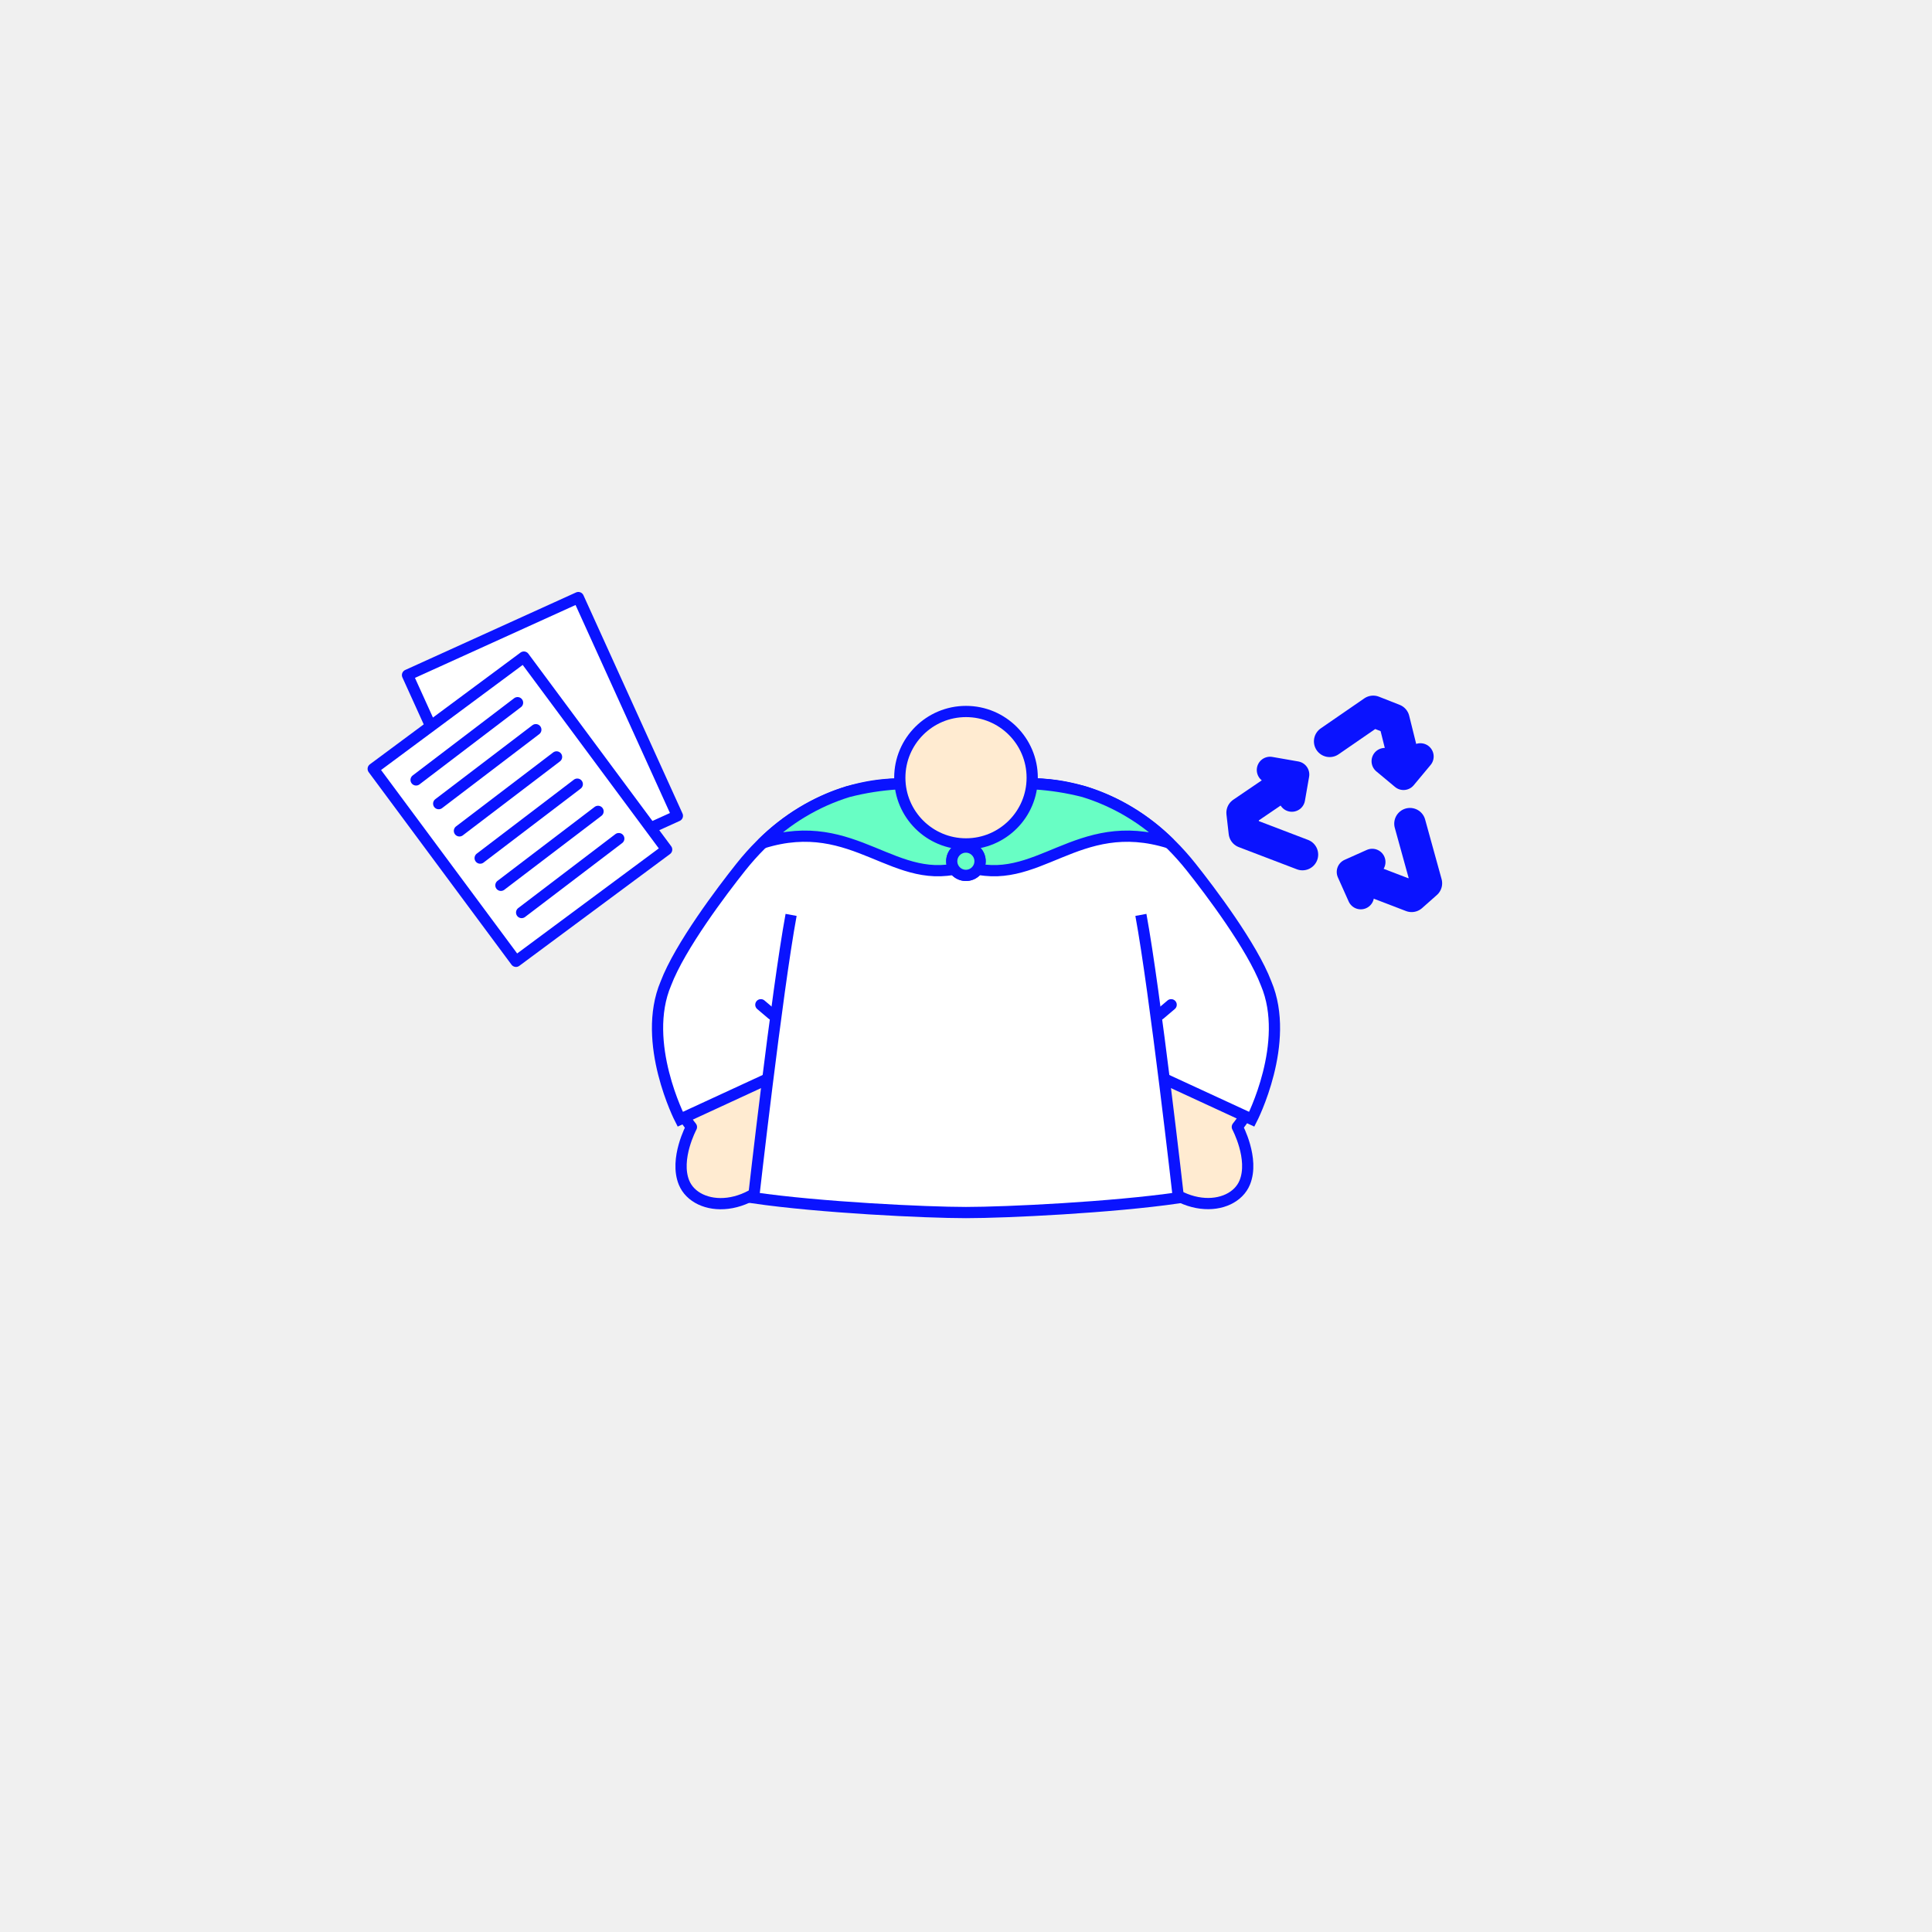
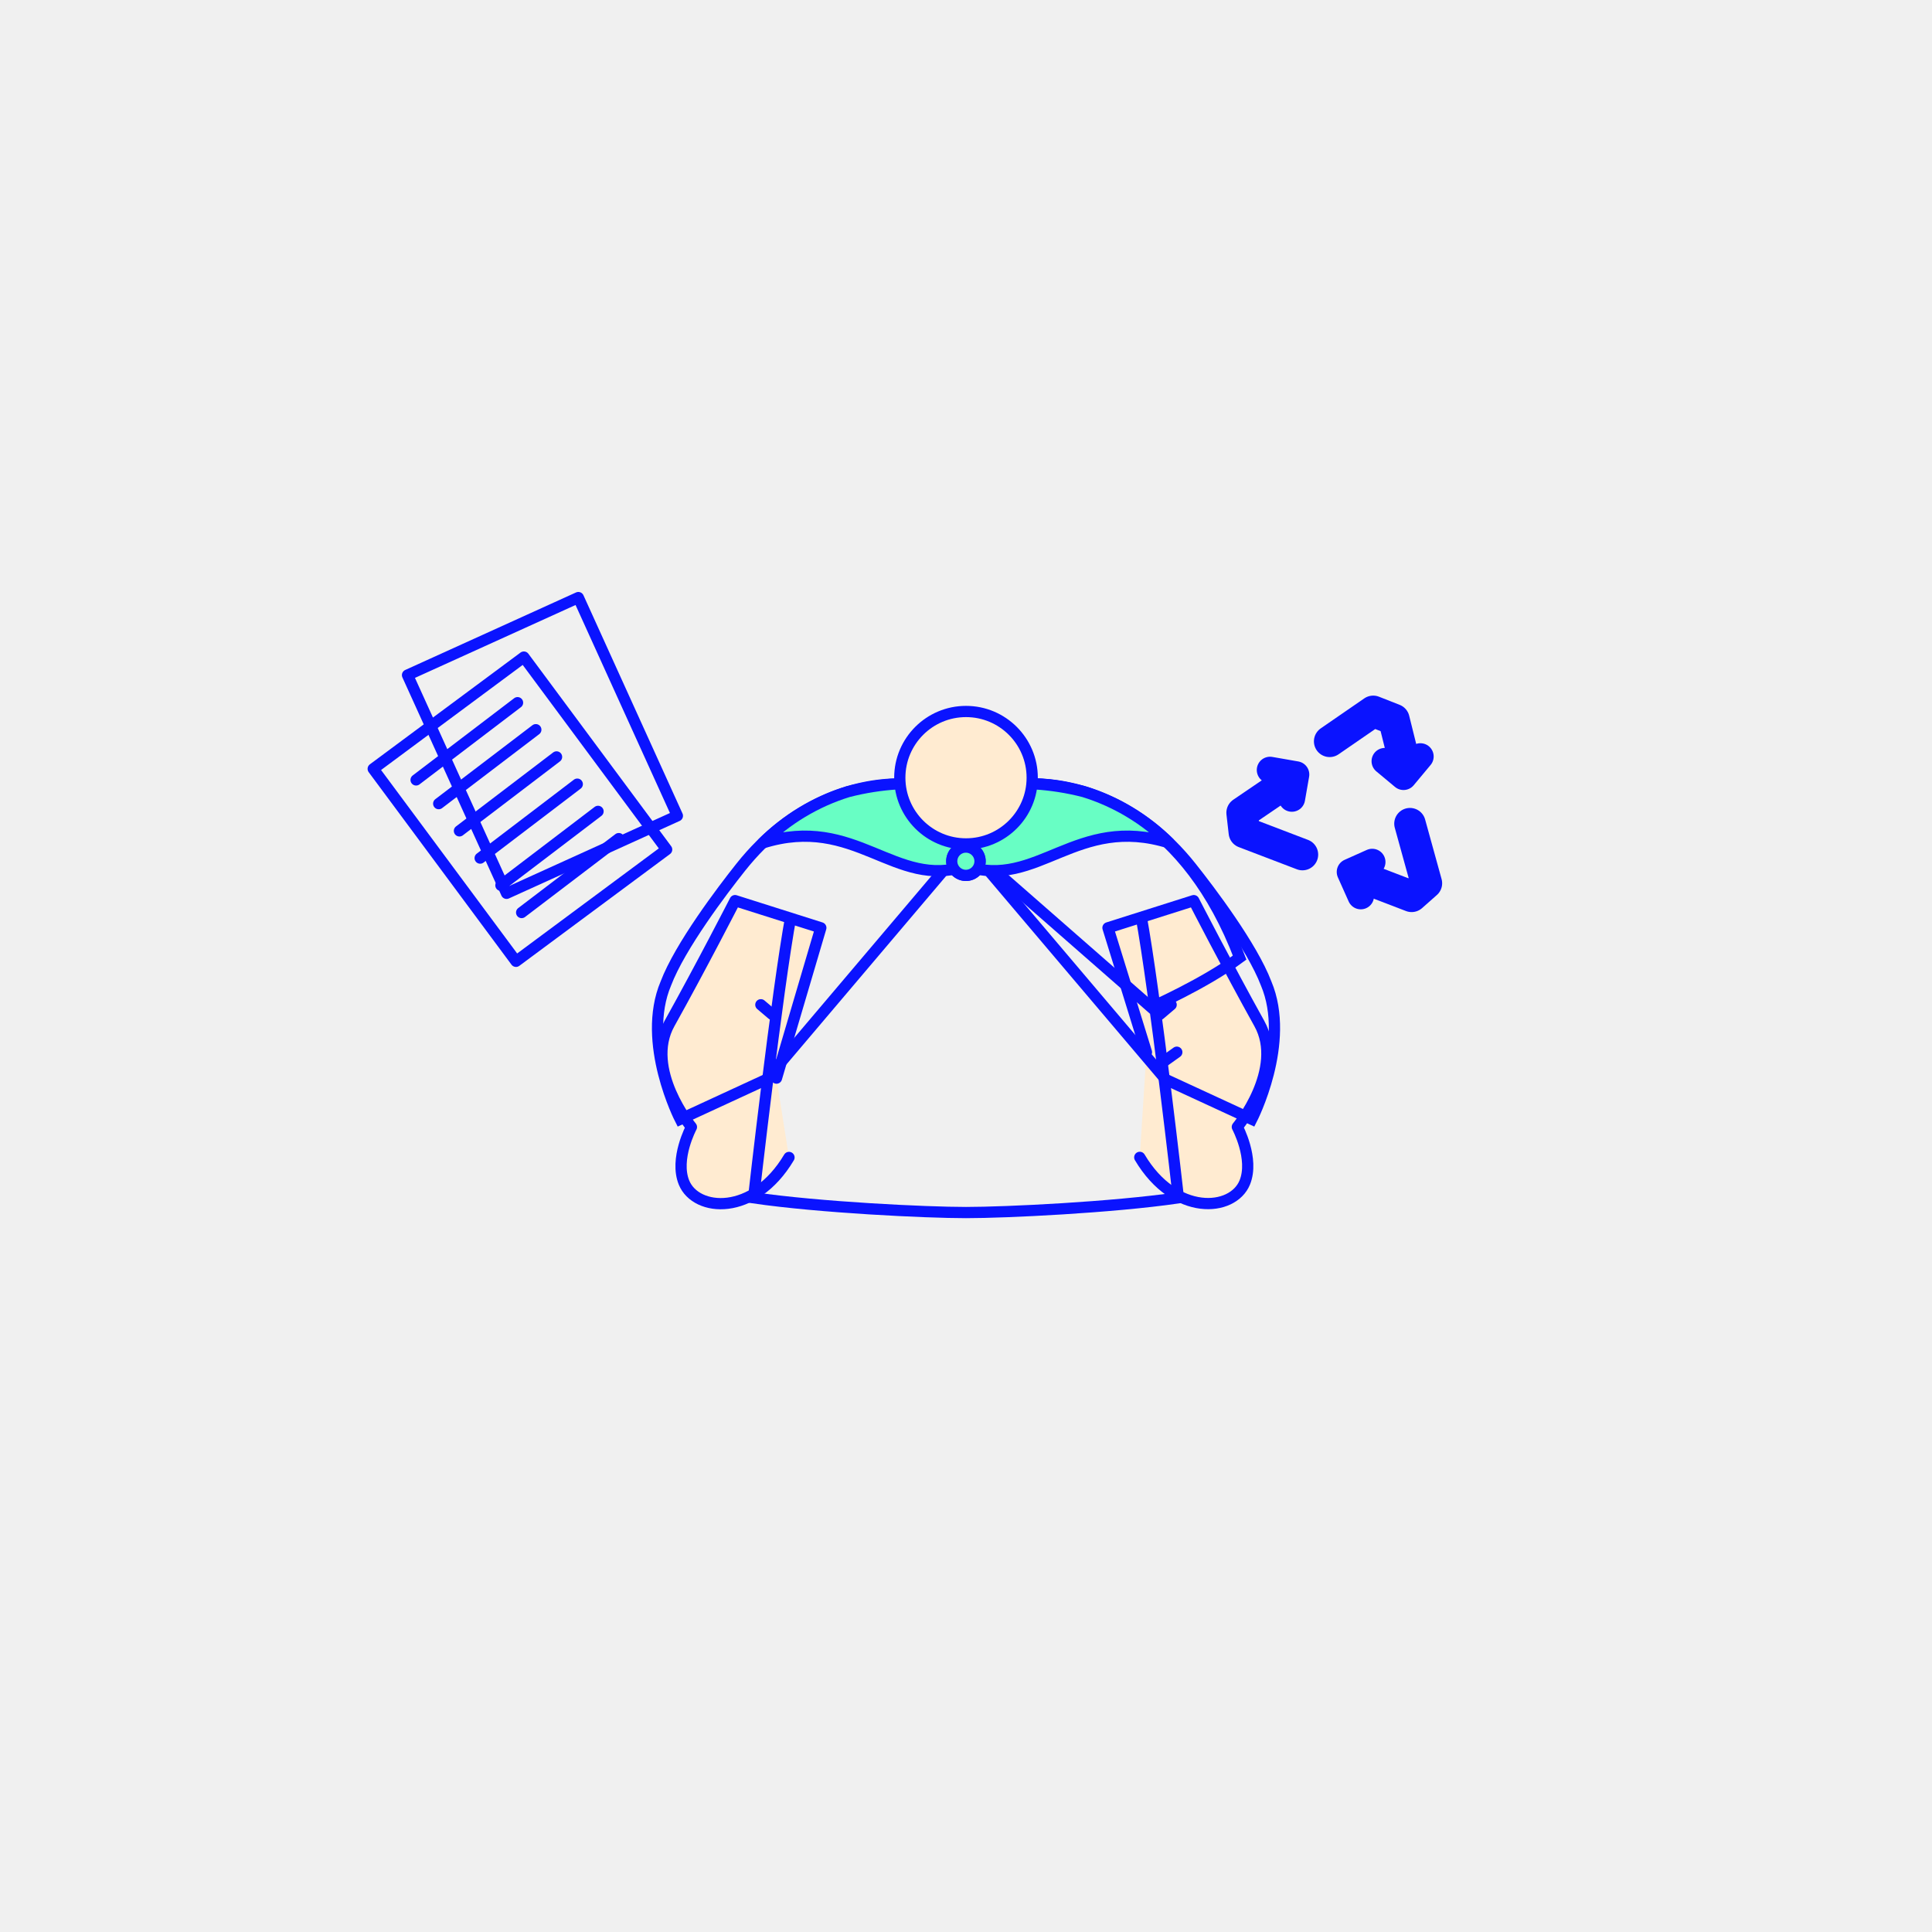
<svg xmlns="http://www.w3.org/2000/svg" class="tree-image-resource" viewBox="0 0 860 860" fill="none">
  <g clip-path="url(#clip0_203_3612)">
    <path d="M345.639 479.91L365.379 413L327.199 400.9C327.199 400.9 311.999 430.54 297.999 455.63C286.599 476.1 307.779 501.68 307.779 501.68C307.779 501.68 300.169 515.85 304.479 526.41C309.799 539.46 335.549 541.58 351.209 515.22" fill="#FFEBD1" />
    <path d="M345.639 479.91L365.379 413L327.199 400.9C327.199 400.9 311.999 430.54 297.999 455.63C286.599 476.1 307.779 501.68 307.779 501.68C307.779 501.68 300.169 515.85 304.479 526.41C309.799 539.46 335.549 541.58 351.209 515.22" stroke="#0A13FF" stroke-width="5" stroke-linecap="round" stroke-linejoin="round" />
-     <path d="M429.999 375.64L341.109 480.52L302.799 498.21C302.799 498.21 285.249 464.11 296.399 437.77C302.689 421.23 321.399 396.49 329.779 385.97C352.479 357.41 380.349 348.97 400.149 348.97H426.999" fill="white" />
+     <path d="M429.999 375.64L341.109 480.52L302.799 498.21C302.799 498.21 285.249 464.11 296.399 437.77C302.689 421.23 321.399 396.49 329.779 385.97C352.479 357.41 380.349 348.97 400.149 348.97H426.999" class="fill" />
    <path d="M429.999 375.64L341.109 480.52L302.799 498.21C302.799 498.21 285.249 464.11 296.399 437.77C302.689 421.23 321.399 396.49 329.779 385.97C352.479 357.41 380.349 348.97 400.149 348.97H426.999" stroke="#0A13FF" stroke-width="5" stroke-miterlimit="10" />
    <path d="M510.329 468.37L493.199 413L531.379 400.9C531.379 400.9 546.599 430.5 560.559 455.59C571.959 476.06 550.779 501.64 550.779 501.64C550.779 501.64 558.399 515.81 554.089 526.37C548.759 539.42 523.009 541.54 507.349 515.18" fill="#FFEBD1" />
    <path d="M510.329 468.37L493.199 413L531.379 400.9C531.379 400.9 546.599 430.5 560.559 455.59C571.959 476.06 550.779 501.64 550.779 501.64C550.779 501.64 558.399 515.81 554.089 526.37C548.759 539.42 523.009 541.54 507.349 515.18" stroke="#0A13FF" stroke-width="5" stroke-linecap="round" stroke-linejoin="round" />
    <path d="M516.66 473.5L523.84 468.37" stroke="#0A13FF" stroke-width="5" stroke-linecap="round" stroke-linejoin="round" />
-     <path d="M429.289 375.64L512.369 448.35C512.369 448.35 536.129 437.9 551.809 426.26C528.409 364.79 486.229 348.94 459.139 348.94H432.289" fill="white" />
+     <path d="M429.289 375.64L512.369 448.35C512.369 448.35 536.129 437.9 551.809 426.26C528.409 364.79 486.229 348.94 459.139 348.94H432.289" class="fill" />
    <path d="M429.289 375.64L512.369 448.35C512.369 448.35 536.129 437.9 551.809 426.26C528.409 364.79 486.229 348.94 459.139 348.94H432.289" stroke="#0A13FF" stroke-width="5" stroke-miterlimit="10" />
-     <path d="M257.438 266.001L181.402 300.509L225.489 397.653L301.525 363.145L257.438 266.001Z" fill="white" stroke="#0A13FF" stroke-width="5" stroke-linecap="round" stroke-linejoin="round" />
-     <path d="M233.19 292.489L166.129 342.238L229.689 427.916L296.751 378.166L233.19 292.489Z" fill="white" stroke="#0A13FF" stroke-width="5" stroke-linecap="round" stroke-linejoin="round" />
+     <path d="M257.438 266.001L181.402 300.509L225.489 397.653L301.525 363.145L257.438 266.001Z" class="fill" stroke="#0A13FF" stroke-width="5" stroke-linecap="round" stroke-linejoin="round" />
+     <path d="M233.19 292.489L166.129 342.238L229.689 427.916L296.751 378.166L233.19 292.489Z" class="fill" stroke="#0A13FF" stroke-width="5" stroke-linecap="round" stroke-linejoin="round" />
    <path d="M185.219 347.17L230.379 312.79" stroke="#0A13FF" stroke-width="5" stroke-linecap="round" stroke-linejoin="round" />
    <path d="M195.281 357.73L238.511 324.81" stroke="#0A13FF" stroke-width="5" stroke-linecap="round" stroke-linejoin="round" />
    <path d="M204.512 369.85L247.742 336.93" stroke="#0A13FF" stroke-width="5" stroke-linecap="round" stroke-linejoin="round" />
    <path d="M213.738 381.97L256.968 349.05" stroke="#0A13FF" stroke-width="5" stroke-linecap="round" stroke-linejoin="round" />
    <path d="M222.969 394.09L266.209 361.17" stroke="#0A13FF" stroke-width="5" stroke-linecap="round" stroke-linejoin="round" />
    <path d="M232.199 406.2L275.439 373.29" stroke="#0A13FF" stroke-width="5" stroke-linecap="round" stroke-linejoin="round" />
    <path d="M574.628 347L552.898 361.78L553.898 370.53L579.768 380.41" stroke="#0A13FF" stroke-width="14" stroke-linecap="round" stroke-linejoin="round" />
    <path d="M603.801 389.59L628.361 399L634.951 393.17L627.621 366.64" stroke="#0A13FF" stroke-width="14" stroke-linecap="round" stroke-linejoin="round" />
    <path d="M623.911 334.07L620.481 320.27L611.261 316.64L591.871 330" stroke="#0A13FF" stroke-width="14" stroke-linecap="round" stroke-linejoin="round" />
-     <path d="M610.82 383.72L600.93 388.14L605.73 398.87" fill="white" />
+     <path d="M610.82 383.72L600.93 388.14L605.73 398.87" class="fill" />
    <path d="M610.82 383.72L600.93 388.14L605.73 398.87" stroke="#0A13FF" stroke-width="11.81" stroke-linecap="round" stroke-linejoin="round" />
-     <path d="M575.05 355.44L576.91 344.77L565.34 342.75" fill="white" />
+     <path d="M575.05 355.44L576.91 344.77L565.34 342.75" class="fill" />
    <path d="M575.05 355.44L576.91 344.77L565.34 342.75" stroke="#0A13FF" stroke-width="11.81" stroke-linecap="round" stroke-linejoin="round" />
-     <path d="M616.43 338.83L624.75 345.76L632.27 336.74" fill="white" />
+     <path d="M616.43 338.83L624.75 345.76L632.27 336.74" class="fill" />
    <path d="M616.43 338.83L624.75 345.76L632.27 336.74" stroke="#0A13FF" stroke-width="11.81" stroke-linecap="round" stroke-linejoin="round" />
-     <path d="M430 375.64L518.89 480.52L557.2 498.21C557.2 498.21 574.75 464.11 563.6 437.77C557.31 421.23 538.6 396.49 530.22 385.97C507.52 357.41 479.65 348.97 459.85 348.97H433" fill="white" />
+     <path d="M430 375.64L518.89 480.52L557.2 498.21C557.2 498.21 574.75 464.11 563.6 437.77C557.31 421.23 538.6 396.49 530.22 385.97C507.52 357.41 479.65 348.97 459.85 348.97H433" class="fill" />
    <path d="M430 375.64L518.89 480.52L557.2 498.21C557.2 498.21 574.75 464.11 563.6 437.77C557.31 421.23 538.6 396.49 530.22 385.97C507.52 357.41 479.65 348.97 459.85 348.97H433" stroke="#0A13FF" stroke-width="5" stroke-miterlimit="10" />
-     <path d="M503.769 390.84C496.429 372.78 486.459 354.73 429.999 354.73C373.539 354.73 363.569 372.73 356.229 390.84C343.929 421.06 335.449 533.65 335.449 533.65C365.039 537.94 400.679 539.89 429.999 539.75C459.319 539.89 494.999 537.94 524.549 533.65C524.549 533.65 516.069 421.06 503.769 390.84Z" fill="white" />
+     <path d="M503.769 390.84C496.429 372.78 486.459 354.73 429.999 354.73C373.539 354.73 363.569 372.73 356.229 390.84C343.929 421.06 335.449 533.65 335.449 533.65C365.039 537.94 400.679 539.89 429.999 539.75C459.319 539.89 494.999 537.94 524.549 533.65C524.549 533.65 516.069 421.06 503.769 390.84Z" class="fill" />
    <path d="M377.5 352.39C363.175 356.824 350.137 364.661 339.5 375.23C380.91 362.23 398.26 396.08 430.01 385.5V377.9L413.65 348.9H399.65C392.172 349.352 384.755 350.52 377.5 352.39Z" fill="#68FEC4" stroke="#0A13FF" stroke-width="5" stroke-linecap="round" stroke-linejoin="round" />
    <path d="M482.498 352.39C496.823 356.824 509.861 364.661 520.498 375.23C479.088 362.23 461.738 396.08 429.988 385.5V377.9L446.348 348.9H460.348C467.826 349.352 475.244 350.52 482.498 352.39Z" fill="#68FEC4" stroke="#0A13FF" stroke-width="5" stroke-linecap="round" stroke-linejoin="round" />
    <path d="M430.001 375.65C446.277 375.65 459.471 362.456 459.471 346.18C459.471 329.904 446.277 316.71 430.001 316.71C413.725 316.71 400.531 329.904 400.531 346.18C400.531 362.456 413.725 375.65 430.001 375.65Z" fill="#FFEBD1" stroke="#0A13FF" stroke-width="5" stroke-miterlimit="10" />
    <path d="M429.999 389.66C433.479 389.66 436.299 386.839 436.299 383.36C436.299 379.881 433.479 377.06 429.999 377.06C426.52 377.06 423.699 379.881 423.699 383.36C423.699 386.839 426.52 389.66 429.999 389.66Z" fill="#68FEC4" stroke="#0A13FF" stroke-width="5" stroke-miterlimit="10" />
    <path d="M516.281 451.53L521.321 447.25" stroke="#0A13FF" stroke-width="5" stroke-linecap="round" stroke-linejoin="round" />
    <path d="M343.72 451.53L338.68 447.25" stroke="#0A13FF" stroke-width="5" stroke-linecap="round" stroke-linejoin="round" />
    <path d="M429.941 389.66C433.42 389.66 436.241 386.839 436.241 383.36C436.241 379.881 433.42 377.06 429.941 377.06C426.461 377.06 423.641 379.881 423.641 383.36C423.641 386.839 426.461 389.66 429.941 389.66Z" fill="#68FEC4" stroke="#0A13FF" stroke-width="5" stroke-miterlimit="10" />
-     <path d="M507.849 407.25C514.189 441.59 524.549 533.19 524.549 533.19C494.959 537.48 447.909 539.75 429.999 539.75C412.089 539.75 364.999 537.48 335.449 533.19C335.449 533.19 345.809 441.59 352.149 407.25" fill="white" />
+     <path d="M507.849 407.25C514.189 441.59 524.549 533.19 524.549 533.19C494.959 537.48 447.909 539.75 429.999 539.75C412.089 539.75 364.999 537.48 335.449 533.19C335.449 533.19 345.809 441.59 352.149 407.25" class="fill" />
    <path d="M507.849 407.25C514.189 441.59 524.549 533.19 524.549 533.19C494.959 537.48 447.909 539.75 429.999 539.75C412.089 539.75 364.999 537.48 335.449 533.19C335.449 533.19 345.809 441.59 352.149 407.25" stroke="#0A13FF" stroke-width="5" stroke-miterlimit="10" />
  </g>
  <defs>
    <clipPath id="clip0_203_3612">
-       <rect width="100%" height="100%" fill="white" />
+       <rect width="100%" height="100%" class="fill" />
    </clipPath>
  </defs>
</svg>
